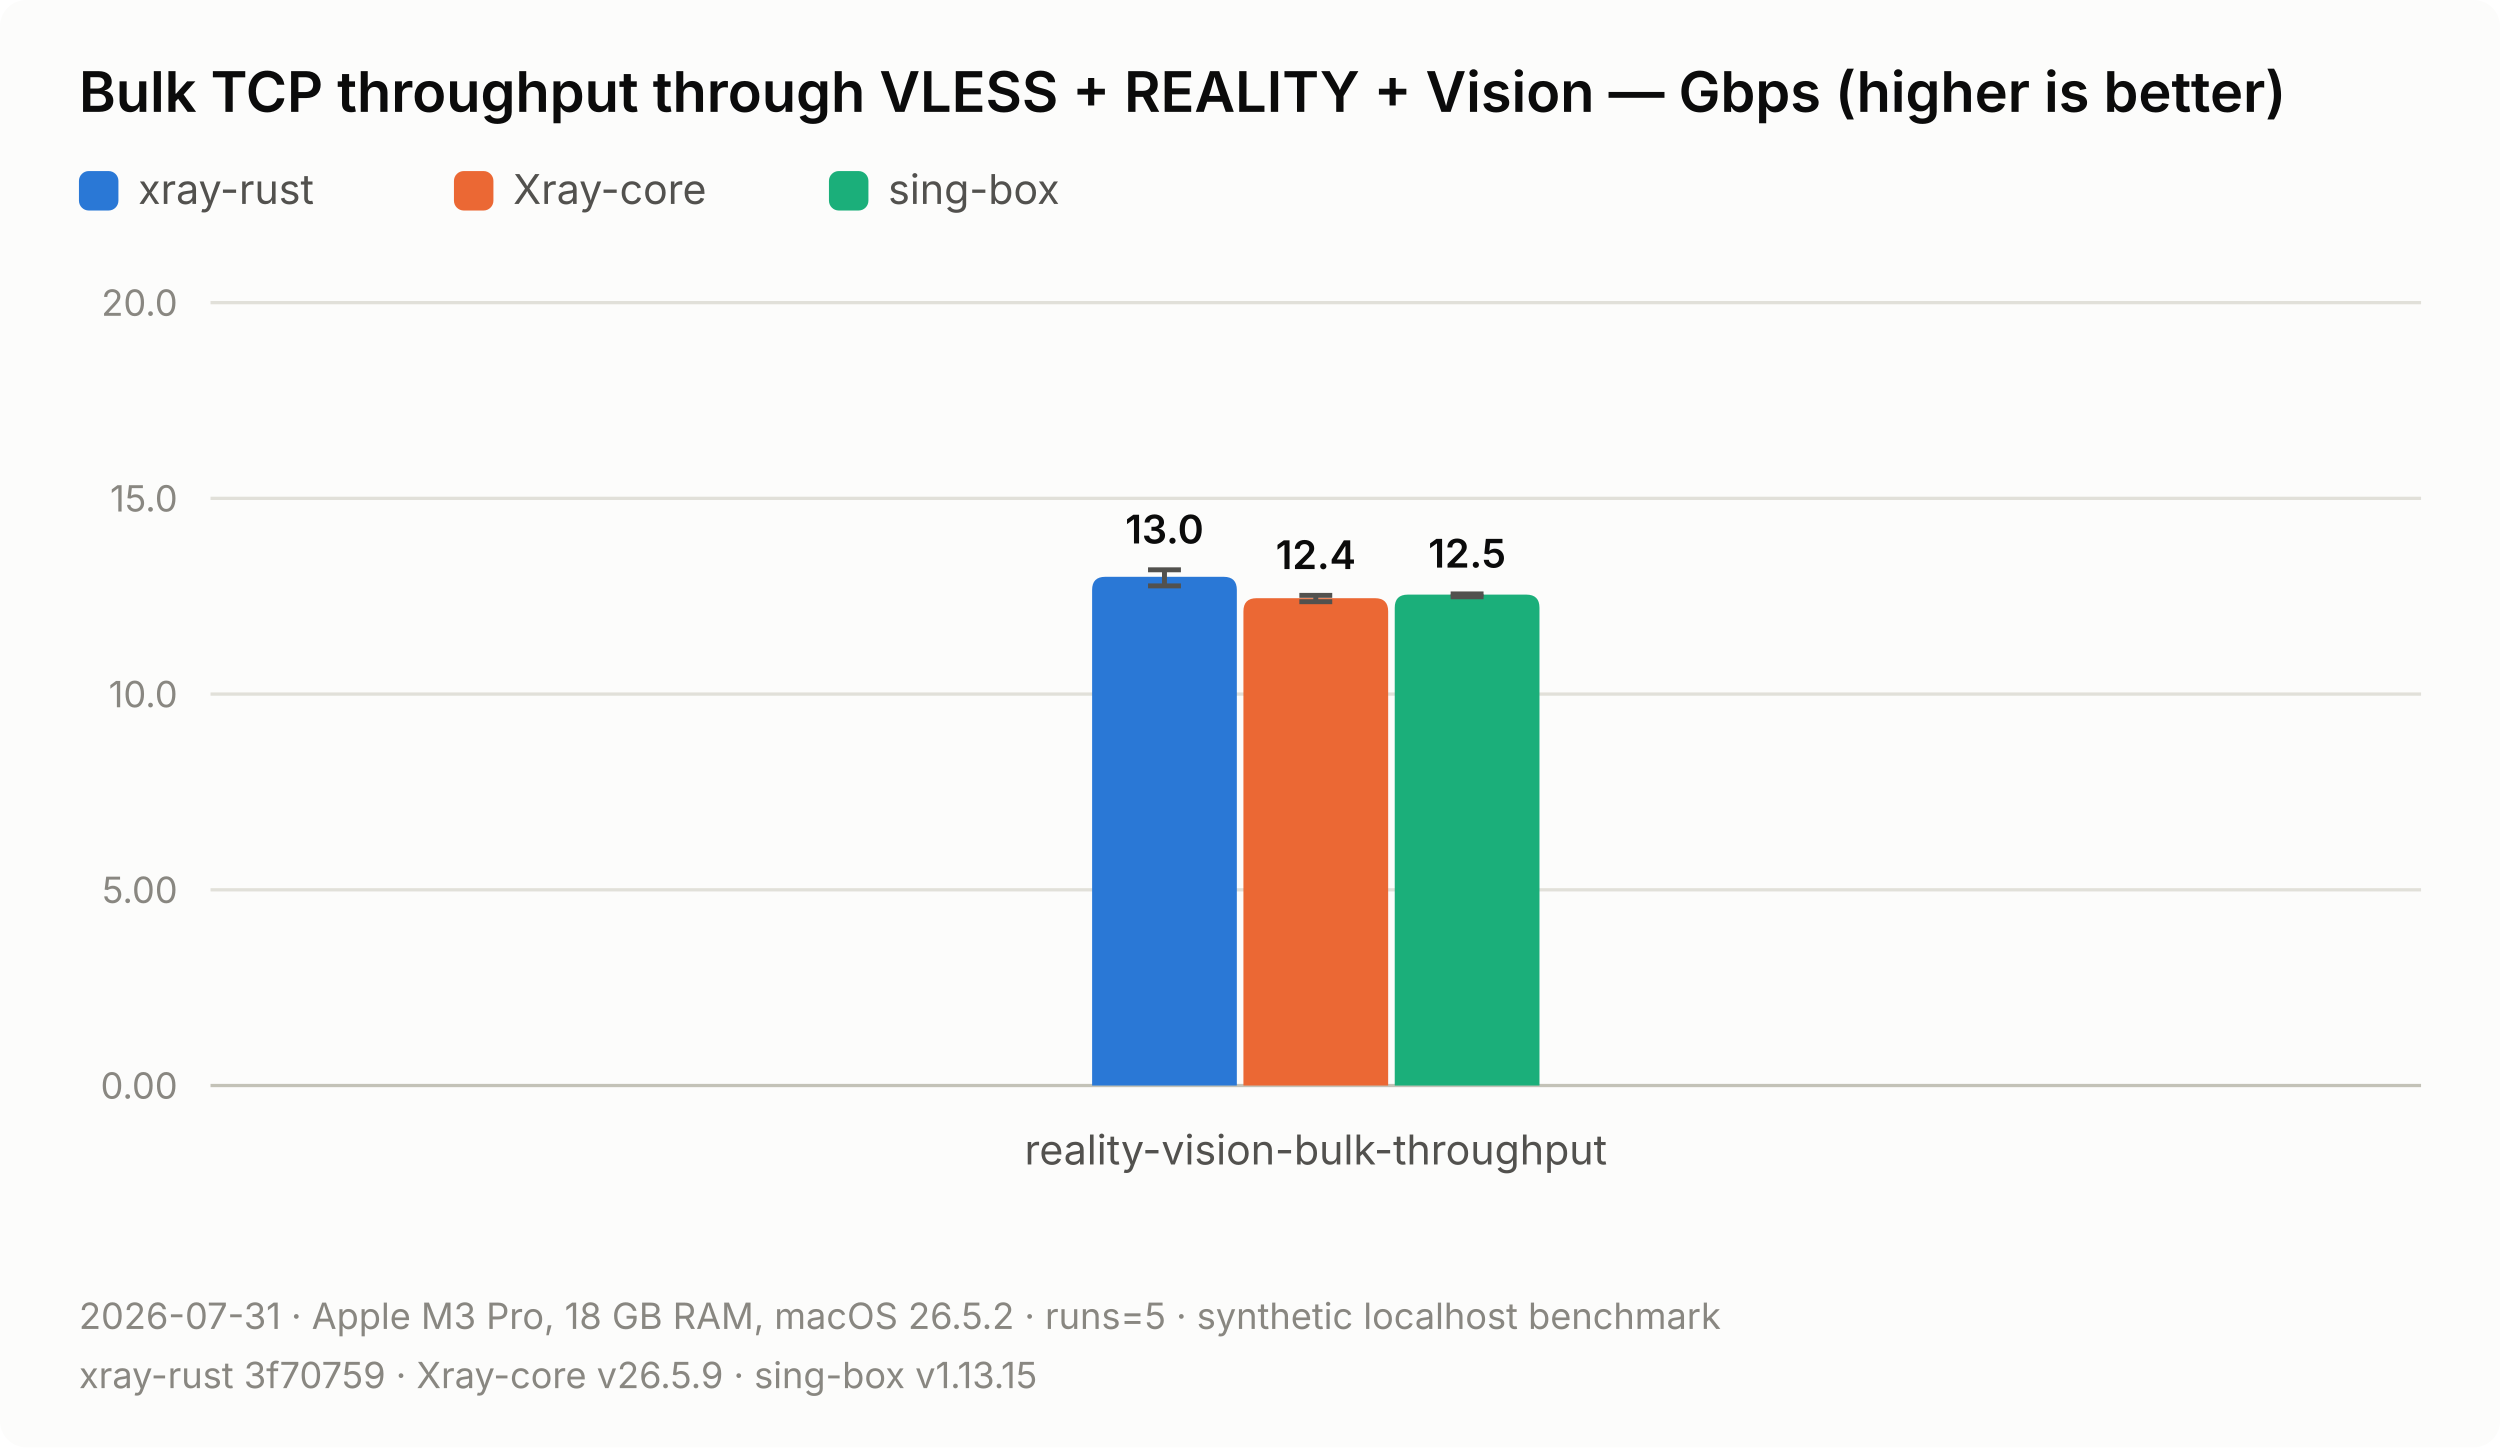
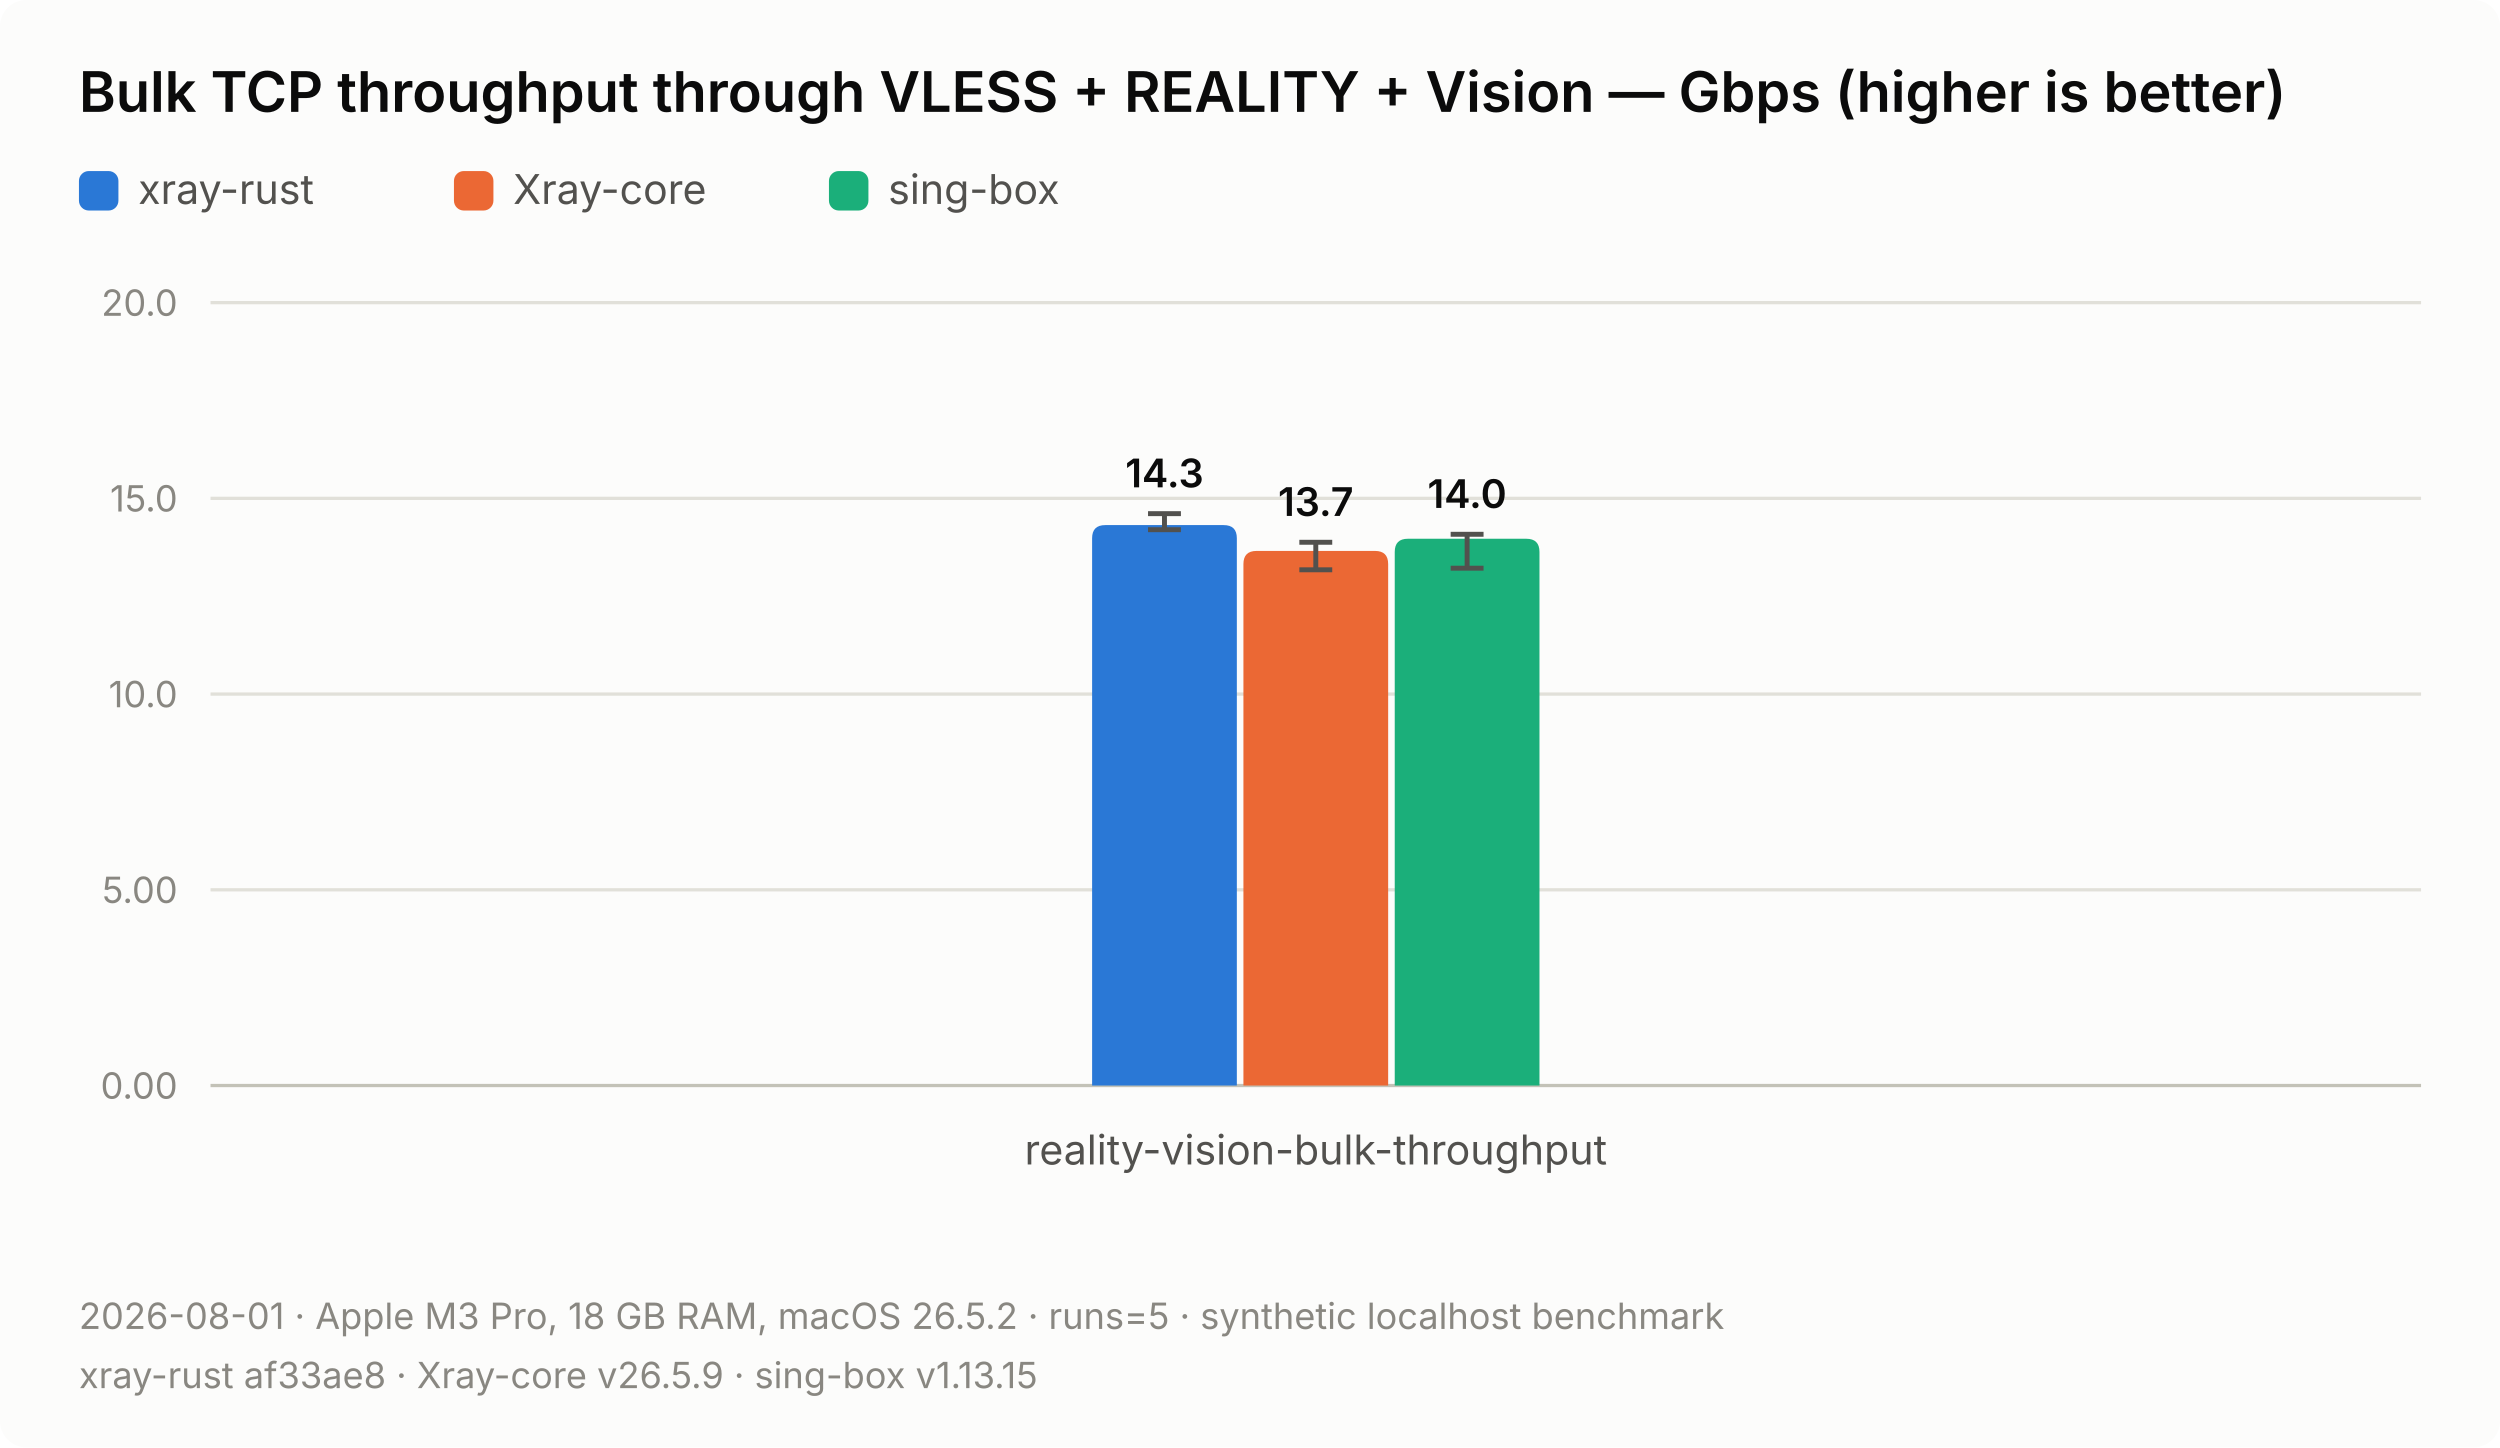
<svg xmlns="http://www.w3.org/2000/svg" width="760" height="440" viewBox="0 0 760 440" role="img" aria-label="Bulk TCP throughput through VLESS + REALITY + Vision — Gbps (higher is better)">
  <rect width="760" height="440" fill="#fcfcfb" rx="8" />
  <text x="24" y="34" font-family="system-ui, -apple-system, 'Segoe UI', sans-serif" font-size="17" font-weight="600" fill="#0b0b0b">Bulk TCP throughput through VLESS + REALITY + Vision — Gbps (higher is better)</text>
  <rect x="24.00" y="52" width="12" height="12" rx="3" fill="#2a78d6" />
  <text x="42.00" y="62" font-family="system-ui, -apple-system, 'Segoe UI', sans-serif" font-size="12.5" fill="#52514e">xray-rust</text>
  <rect x="138.00" y="52" width="12" height="12" rx="3" fill="#eb6834" />
  <text x="156.00" y="62" font-family="system-ui, -apple-system, 'Segoe UI', sans-serif" font-size="12.5" fill="#52514e">Xray-core</text>
  <rect x="252.00" y="52" width="12" height="12" rx="3" fill="#1baf7a" />
  <text x="270.00" y="62" font-family="system-ui, -apple-system, 'Segoe UI', sans-serif" font-size="12.5" fill="#52514e">sing-box</text>
  <text x="54" y="334.00" font-family="system-ui, -apple-system, 'Segoe UI', sans-serif" font-size="11" fill="#898781" text-anchor="end">0.00</text>
  <line x1="64" y1="270.50" x2="736" y2="270.50" stroke="#e1e0d9" stroke-width="1" />
  <text x="54" y="274.50" font-family="system-ui, -apple-system, 'Segoe UI', sans-serif" font-size="11" fill="#898781" text-anchor="end">5.00</text>
  <line x1="64" y1="211.00" x2="736" y2="211.00" stroke="#e1e0d9" stroke-width="1" />
  <text x="54" y="215.00" font-family="system-ui, -apple-system, 'Segoe UI', sans-serif" font-size="11" fill="#898781" text-anchor="end">10.0</text>
  <line x1="64" y1="151.50" x2="736" y2="151.50" stroke="#e1e0d9" stroke-width="1" />
  <text x="54" y="155.50" font-family="system-ui, -apple-system, 'Segoe UI', sans-serif" font-size="11" fill="#898781" text-anchor="end">15.0</text>
  <line x1="64" y1="92.00" x2="736" y2="92.00" stroke="#e1e0d9" stroke-width="1" />
  <text x="54" y="96.00" font-family="system-ui, -apple-system, 'Segoe UI', sans-serif" font-size="11" fill="#898781" text-anchor="end">20.0</text>
  <line x1="64" y1="330" x2="736" y2="330" stroke="#c3c2b7" stroke-width="1" />
-   <path d="M 332.00 330.00 L 332.00 179.35 Q 332.00 175.35 336.00 175.35 L 372.00 175.35 Q 376.00 175.35 376.00 179.35 L 376.00 330.00 Z" fill="#2a78d6" />
-   <line x1="354.00" y1="178.11" x2="354.00" y2="173.22" stroke="#52514e" stroke-width="1.5" />
-   <line x1="349.00" y1="178.11" x2="359.00" y2="178.11" stroke="#52514e" stroke-width="1.5" />
-   <line x1="349.00" y1="173.22" x2="359.00" y2="173.22" stroke="#52514e" stroke-width="1.5" />
-   <text x="354.00" y="165.22" font-family="system-ui, -apple-system, 'Segoe UI', sans-serif" font-size="12" font-weight="600" fill="#0b0b0b" text-anchor="middle">13.0</text>
-   <path d="M 378.00 330.00 L 378.00 185.85 Q 378.00 181.85 382.00 181.85 L 418.00 181.85 Q 422.00 181.85 422.00 185.85 L 422.00 330.00 Z" fill="#eb6834" />
-   <line x1="400.00" y1="182.92" x2="400.00" y2="180.99" stroke="#52514e" stroke-width="1.5" />
-   <line x1="395.00" y1="182.92" x2="405.00" y2="182.92" stroke="#52514e" stroke-width="1.5" />
-   <line x1="395.00" y1="180.99" x2="405.00" y2="180.99" stroke="#52514e" stroke-width="1.5" />
-   <text x="400.00" y="172.99" font-family="system-ui, -apple-system, 'Segoe UI', sans-serif" font-size="12" font-weight="600" fill="#0b0b0b" text-anchor="middle">12.4</text>
-   <path d="M 424.00 330.00 L 424.00 184.76 Q 424.00 180.76 428.00 180.76 L 464.00 180.76 Q 468.00 180.76 468.00 184.76 L 468.00 330.00 Z" fill="#1baf7a" />
-   <line x1="446.00" y1="181.42" x2="446.00" y2="180.55" stroke="#52514e" stroke-width="1.5" />
-   <line x1="441.00" y1="181.42" x2="451.00" y2="181.42" stroke="#52514e" stroke-width="1.5" />
-   <line x1="441.00" y1="180.55" x2="451.00" y2="180.55" stroke="#52514e" stroke-width="1.5" />
-   <text x="446.00" y="172.55" font-family="system-ui, -apple-system, 'Segoe UI', sans-serif" font-size="12" font-weight="600" fill="#0b0b0b" text-anchor="middle">12.5</text>
+   <path d="M 332.00 330.00 L 332.00 163.63 Q 332.00 159.63 336.00 159.63 L 372.00 159.63 Q 376.00 159.63 376.00 163.63 L 376.00 330.00 Z" fill="#2a78d6" />
+   <line x1="354.00" y1="161.03" x2="354.00" y2="156.15" stroke="#52514e" stroke-width="1.5" />
+   <line x1="349.00" y1="161.03" x2="359.00" y2="161.03" stroke="#52514e" stroke-width="1.5" />
+   <line x1="349.00" y1="156.15" x2="359.00" y2="156.15" stroke="#52514e" stroke-width="1.5" />
+   <text x="354.00" y="148.15" font-family="system-ui, -apple-system, 'Segoe UI', sans-serif" font-size="12" font-weight="600" fill="#0b0b0b" text-anchor="middle">14.3</text>
+   <path d="M 378.00 330.00 L 378.00 171.48 Q 378.00 167.48 382.00 167.48 L 418.00 167.48 Q 422.00 167.48 422.00 171.48 L 422.00 330.00 Z" fill="#eb6834" />
+   <line x1="400.00" y1="173.22" x2="400.00" y2="164.85" stroke="#52514e" stroke-width="1.5" />
+   <line x1="395.00" y1="173.22" x2="405.00" y2="173.22" stroke="#52514e" stroke-width="1.5" />
+   <line x1="395.00" y1="164.85" x2="405.00" y2="164.85" stroke="#52514e" stroke-width="1.5" />
+   <text x="400.00" y="156.85" font-family="system-ui, -apple-system, 'Segoe UI', sans-serif" font-size="12" font-weight="600" fill="#0b0b0b" text-anchor="middle">13.7</text>
+   <path d="M 424.00 330.00 L 424.00 167.78 Q 424.00 163.78 428.00 163.78 L 464.00 163.78 Q 468.00 163.78 468.00 167.78 L 468.00 330.00 Z" fill="#1baf7a" />
+   <line x1="446.00" y1="172.73" x2="446.00" y2="162.42" stroke="#52514e" stroke-width="1.5" />
+   <line x1="441.00" y1="172.73" x2="451.00" y2="172.73" stroke="#52514e" stroke-width="1.5" />
+   <line x1="441.00" y1="162.42" x2="451.00" y2="162.42" stroke="#52514e" stroke-width="1.5" />
+   <text x="446.00" y="154.42" font-family="system-ui, -apple-system, 'Segoe UI', sans-serif" font-size="12" font-weight="600" fill="#0b0b0b" text-anchor="middle">14.0</text>
  <text x="400.00" y="354" font-family="system-ui, -apple-system, 'Segoe UI', sans-serif" font-size="12.5" fill="#52514e" text-anchor="middle">reality-vision-bulk-throughput</text>
-   <text x="24" y="404" font-family="system-ui, -apple-system, 'Segoe UI', sans-serif" font-size="11" fill="#898781">2026-07-31 · Apple M3 Pro, 18 GB RAM, macOS 26.5.2 · runs=5 · synthetic localhost benchmark</text>
-   <text x="24" y="422" font-family="system-ui, -apple-system, 'Segoe UI', sans-serif" font-size="11" fill="#898781">xray-rust 3f70759 · Xray-core v26.5.9 · sing-box v1.13.15</text>
+   <text x="24" y="404" font-family="system-ui, -apple-system, 'Segoe UI', sans-serif" font-size="11" fill="#898781">2026-08-01 · Apple M3 Pro, 18 GB RAM, macOS 26.5.2 · runs=5 · synthetic localhost benchmark</text>
+   <text x="24" y="422" font-family="system-ui, -apple-system, 'Segoe UI', sans-serif" font-size="11" fill="#898781">xray-rust af33ae8 · Xray-core v26.5.9 · sing-box v1.13.15</text>
</svg>
